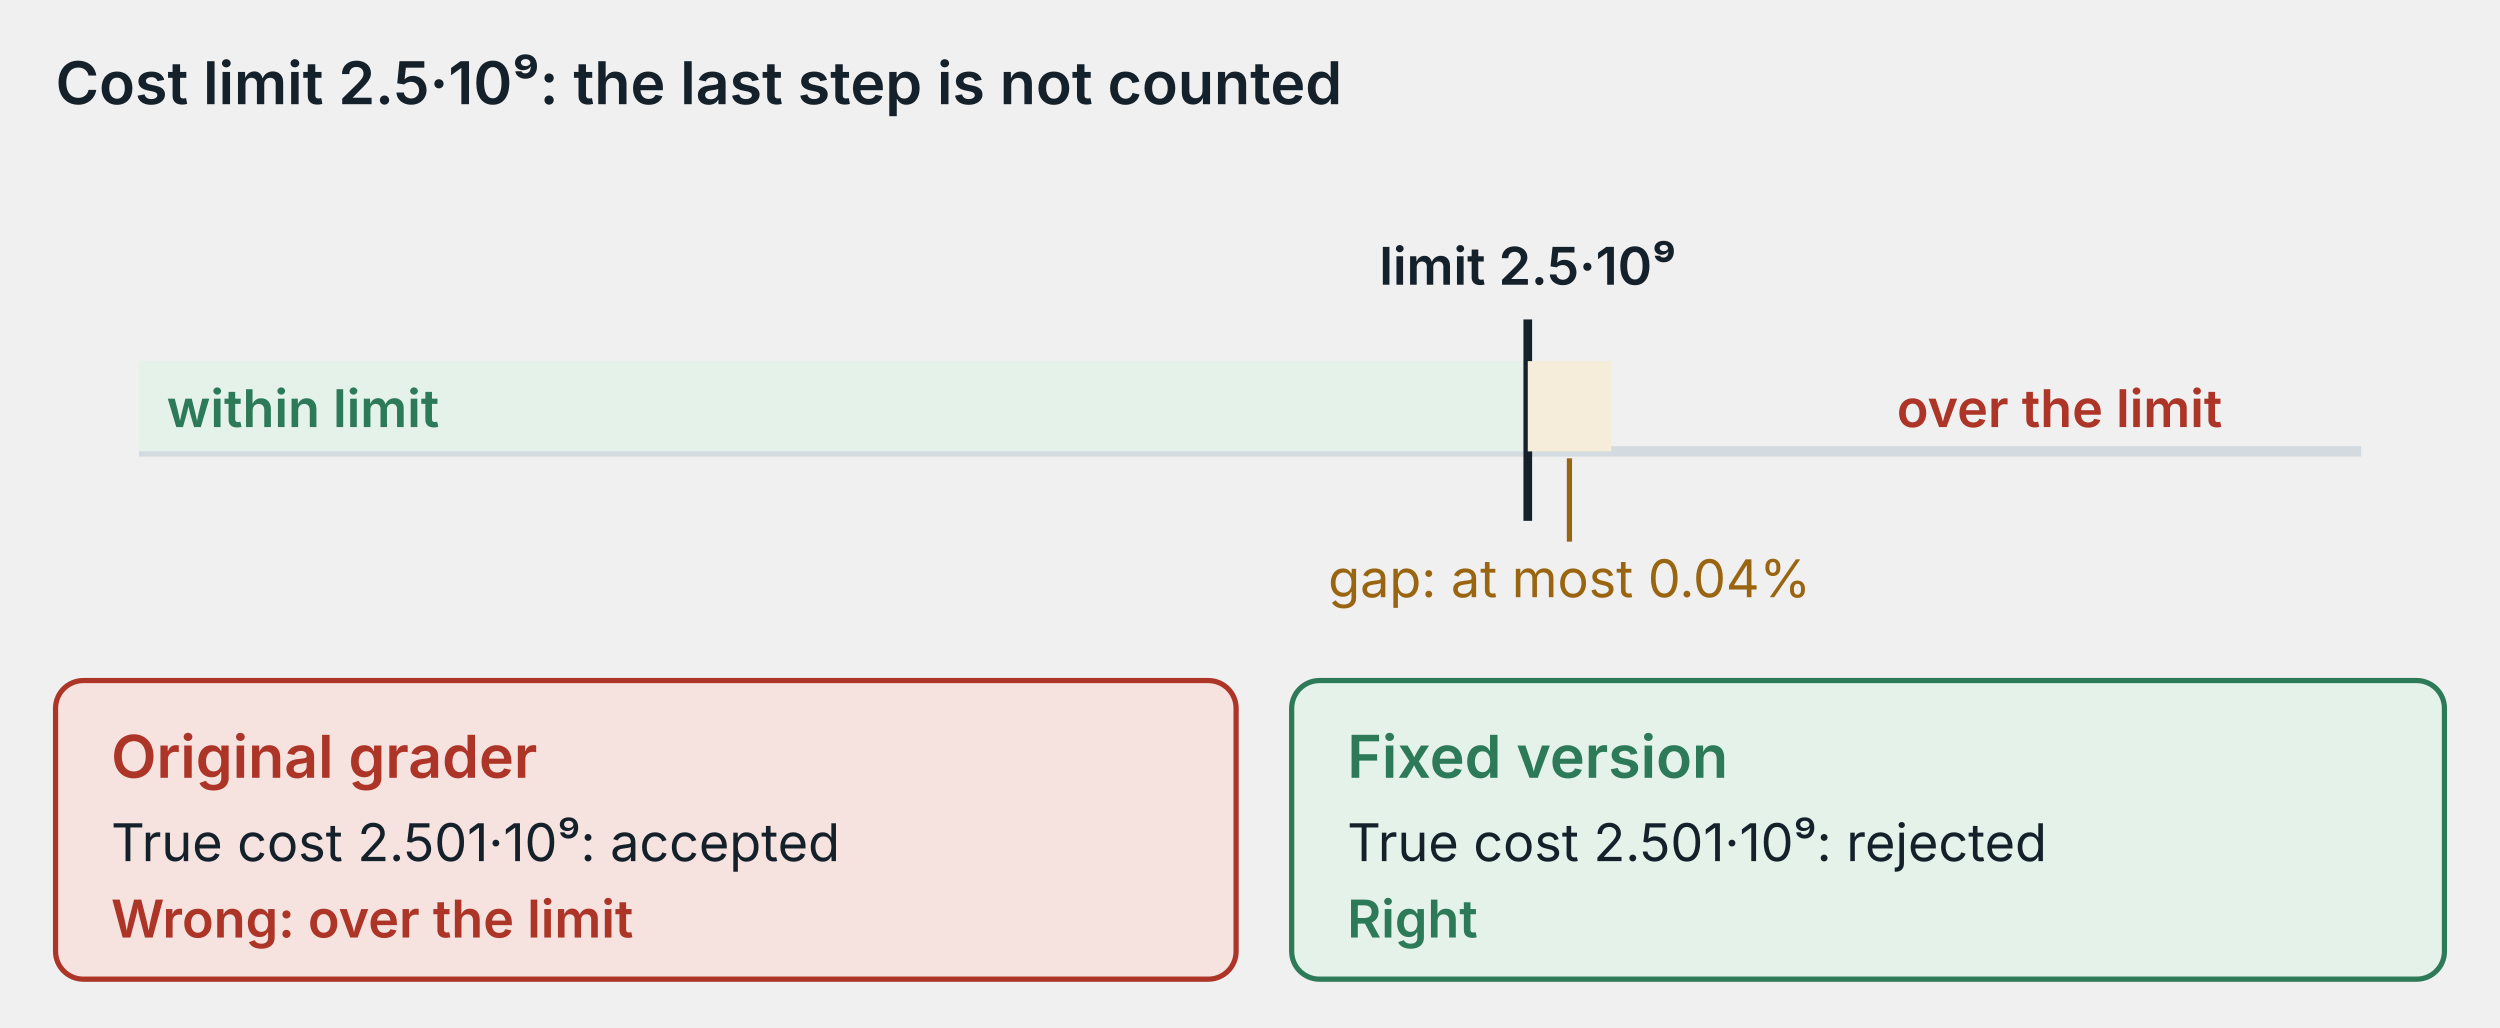
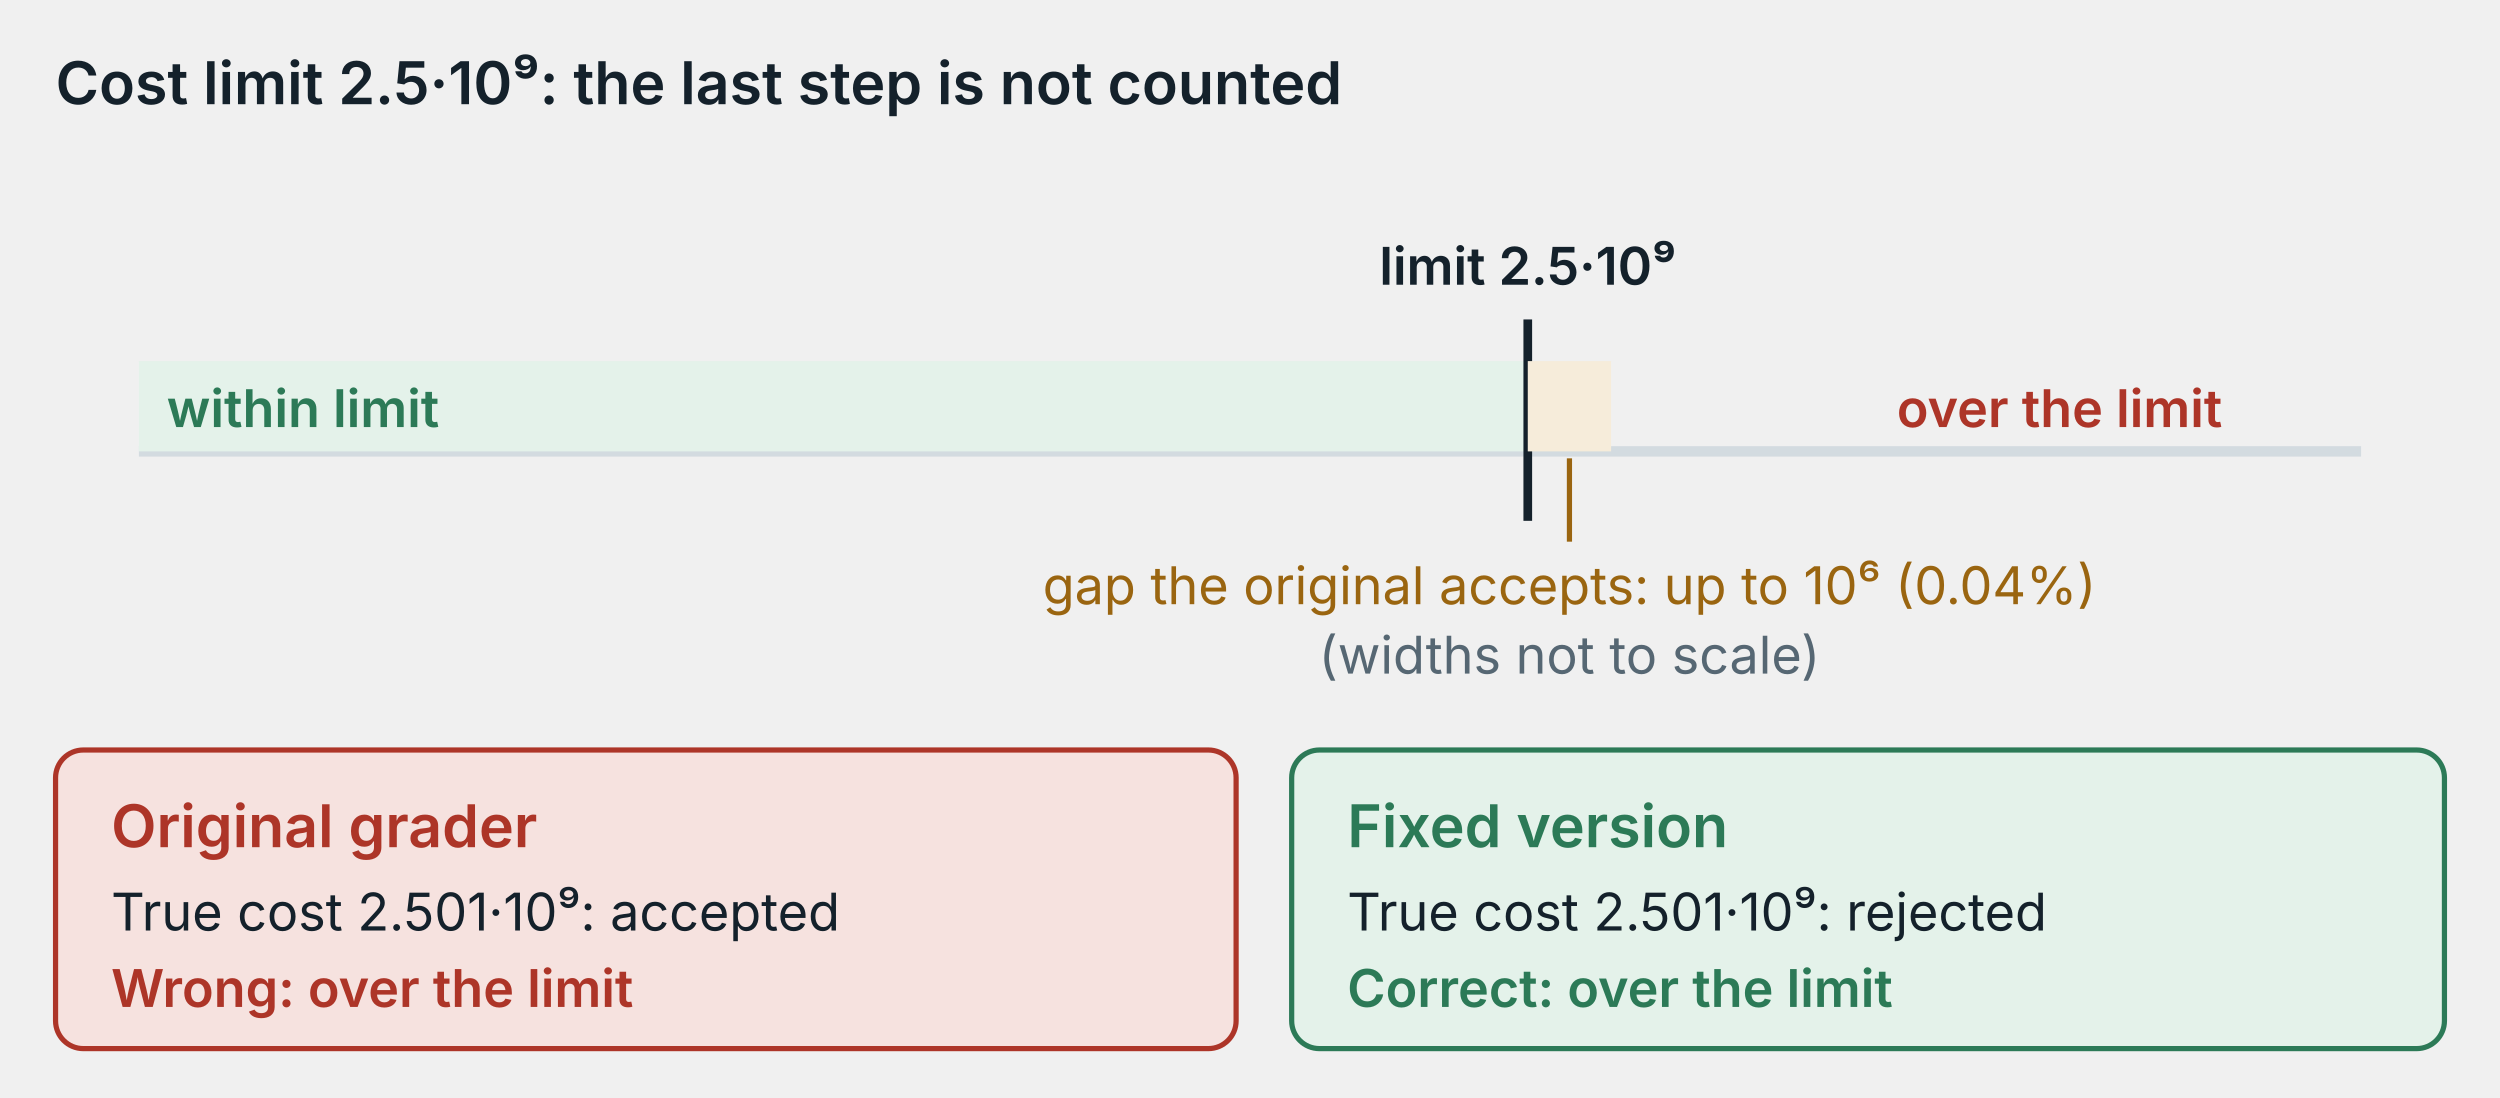
- <svg xmlns="http://www.w3.org/2000/svg" viewBox="0 0 720 296" role="img">
+ <svg xmlns="http://www.w3.org/2000/svg" viewBox="0 0 720 316" role="img">
  <style>
  .ink{fill:#14212b} .muted{fill:#566773} .rule{stroke:#d3dbe0} .bg{fill:#ffffff}
  .good{fill:#2c7a57} .bad{fill:#ad3528} .warn{fill:#9a6510} .acc{fill:#0f5c78}
  .goodS{stroke:#2c7a57} .badS{stroke:#ad3528} .accS{stroke:#0f5c78} .inkS{stroke:#14212b}
  .goodBg{fill:#e4f2ea} .badBg{fill:#f6e2df} .warnBg{fill:#f6ecda} .accBg{fill:#e3eff4}
  text{font-family:"IBM Plex Sans",system-ui,-apple-system,"Segoe UI",sans-serif;font-size:15px}
  .t{font-size:17px;font-weight:600} .b{font-weight:600}
  @media (prefers-color-scheme: dark){
    .ink{fill:#e2e9ed} .muted{fill:#95a6b1} .rule{stroke:#2a3843} .bg{fill:#152029}
    .good{fill:#6cc79a} .bad{fill:#f08a7c} .warn{fill:#e0a64a} .acc{fill:#6cb6d3}
    .goodS{stroke:#6cc79a} .badS{stroke:#f08a7c} .accS{stroke:#6cb6d3} .inkS{stroke:#e2e9ed}
    .goodBg{fill:#15302a} .badBg{fill:#3a1f1c} .warnBg{fill:#352a16} .accBg{fill:#16303c}
  }
</style>
  <text class="t ink" x="16" y="30">Cost limit 2.5·10⁹: the last step is not counted</text>
  <line class="rule" x1="40" y1="130" x2="680" y2="130" stroke-width="3" />
  <rect class="goodBg" x="40" y="104" width="400" height="26" />
  <text class="good b" x="48" y="123">within limit</text>
  <line class="inkS" x1="440" y1="92" x2="440" y2="150" stroke-width="2.5" />
  <text class="ink b" x="440" y="82" text-anchor="middle">limit 2.5·10⁹</text>
  <rect class="warnBg" x="440" y="104" width="24" height="26" />
-   <text class="warn" x="452" y="172" text-anchor="middle">gap: at most 0.04%</text>
+   <text class="warn" x="452" y="174" text-anchor="middle">gap the original accepts: up to 10⁶ (0.04%)</text>
+   <text class="muted" x="452" y="194" text-anchor="middle">(widths not to scale)</text>
  <line class="warn" stroke="#9a6510" x1="452" y1="132" x2="452" y2="156" stroke-width="1.5" />
  <text class="bad b" x="640" y="123" text-anchor="end">over the limit</text>
-   <rect class="badBg badS" x="16" y="196" width="340" height="86" rx="8" stroke-width="1.5" />
-   <text class="bad t" x="32" y="224">Original grader</text>
-   <text class="ink" x="32" y="248">True cost 2.501·10⁹: accepted</text>
-   <text class="bad b" x="32" y="270">Wrong: over the limit</text>
-   <rect class="goodBg goodS" x="372" y="196" width="332" height="86" rx="8" stroke-width="1.5" />
-   <text class="good t" x="388" y="224">Fixed version</text>
-   <text class="ink" x="388" y="248">True cost 2.501·10⁹: rejected</text>
-   <text class="good b" x="388" y="270">Right</text>
+   <rect class="badBg badS" x="16" y="216" width="340" height="86" rx="8" stroke-width="1.5" />
+   <text class="bad t" x="32" y="244">Original grader</text>
+   <text class="ink" x="32" y="268">True cost 2.501·10⁹: accepted</text>
+   <text class="bad b" x="32" y="290">Wrong: over the limit</text>
+   <rect class="goodBg goodS" x="372" y="216" width="332" height="86" rx="8" stroke-width="1.5" />
+   <text class="good t" x="388" y="244">Fixed version</text>
+   <text class="ink" x="388" y="268">True cost 2.501·10⁹: rejected</text>
+   <text class="good b" x="388" y="290">Correct: over the limit</text>
</svg>
